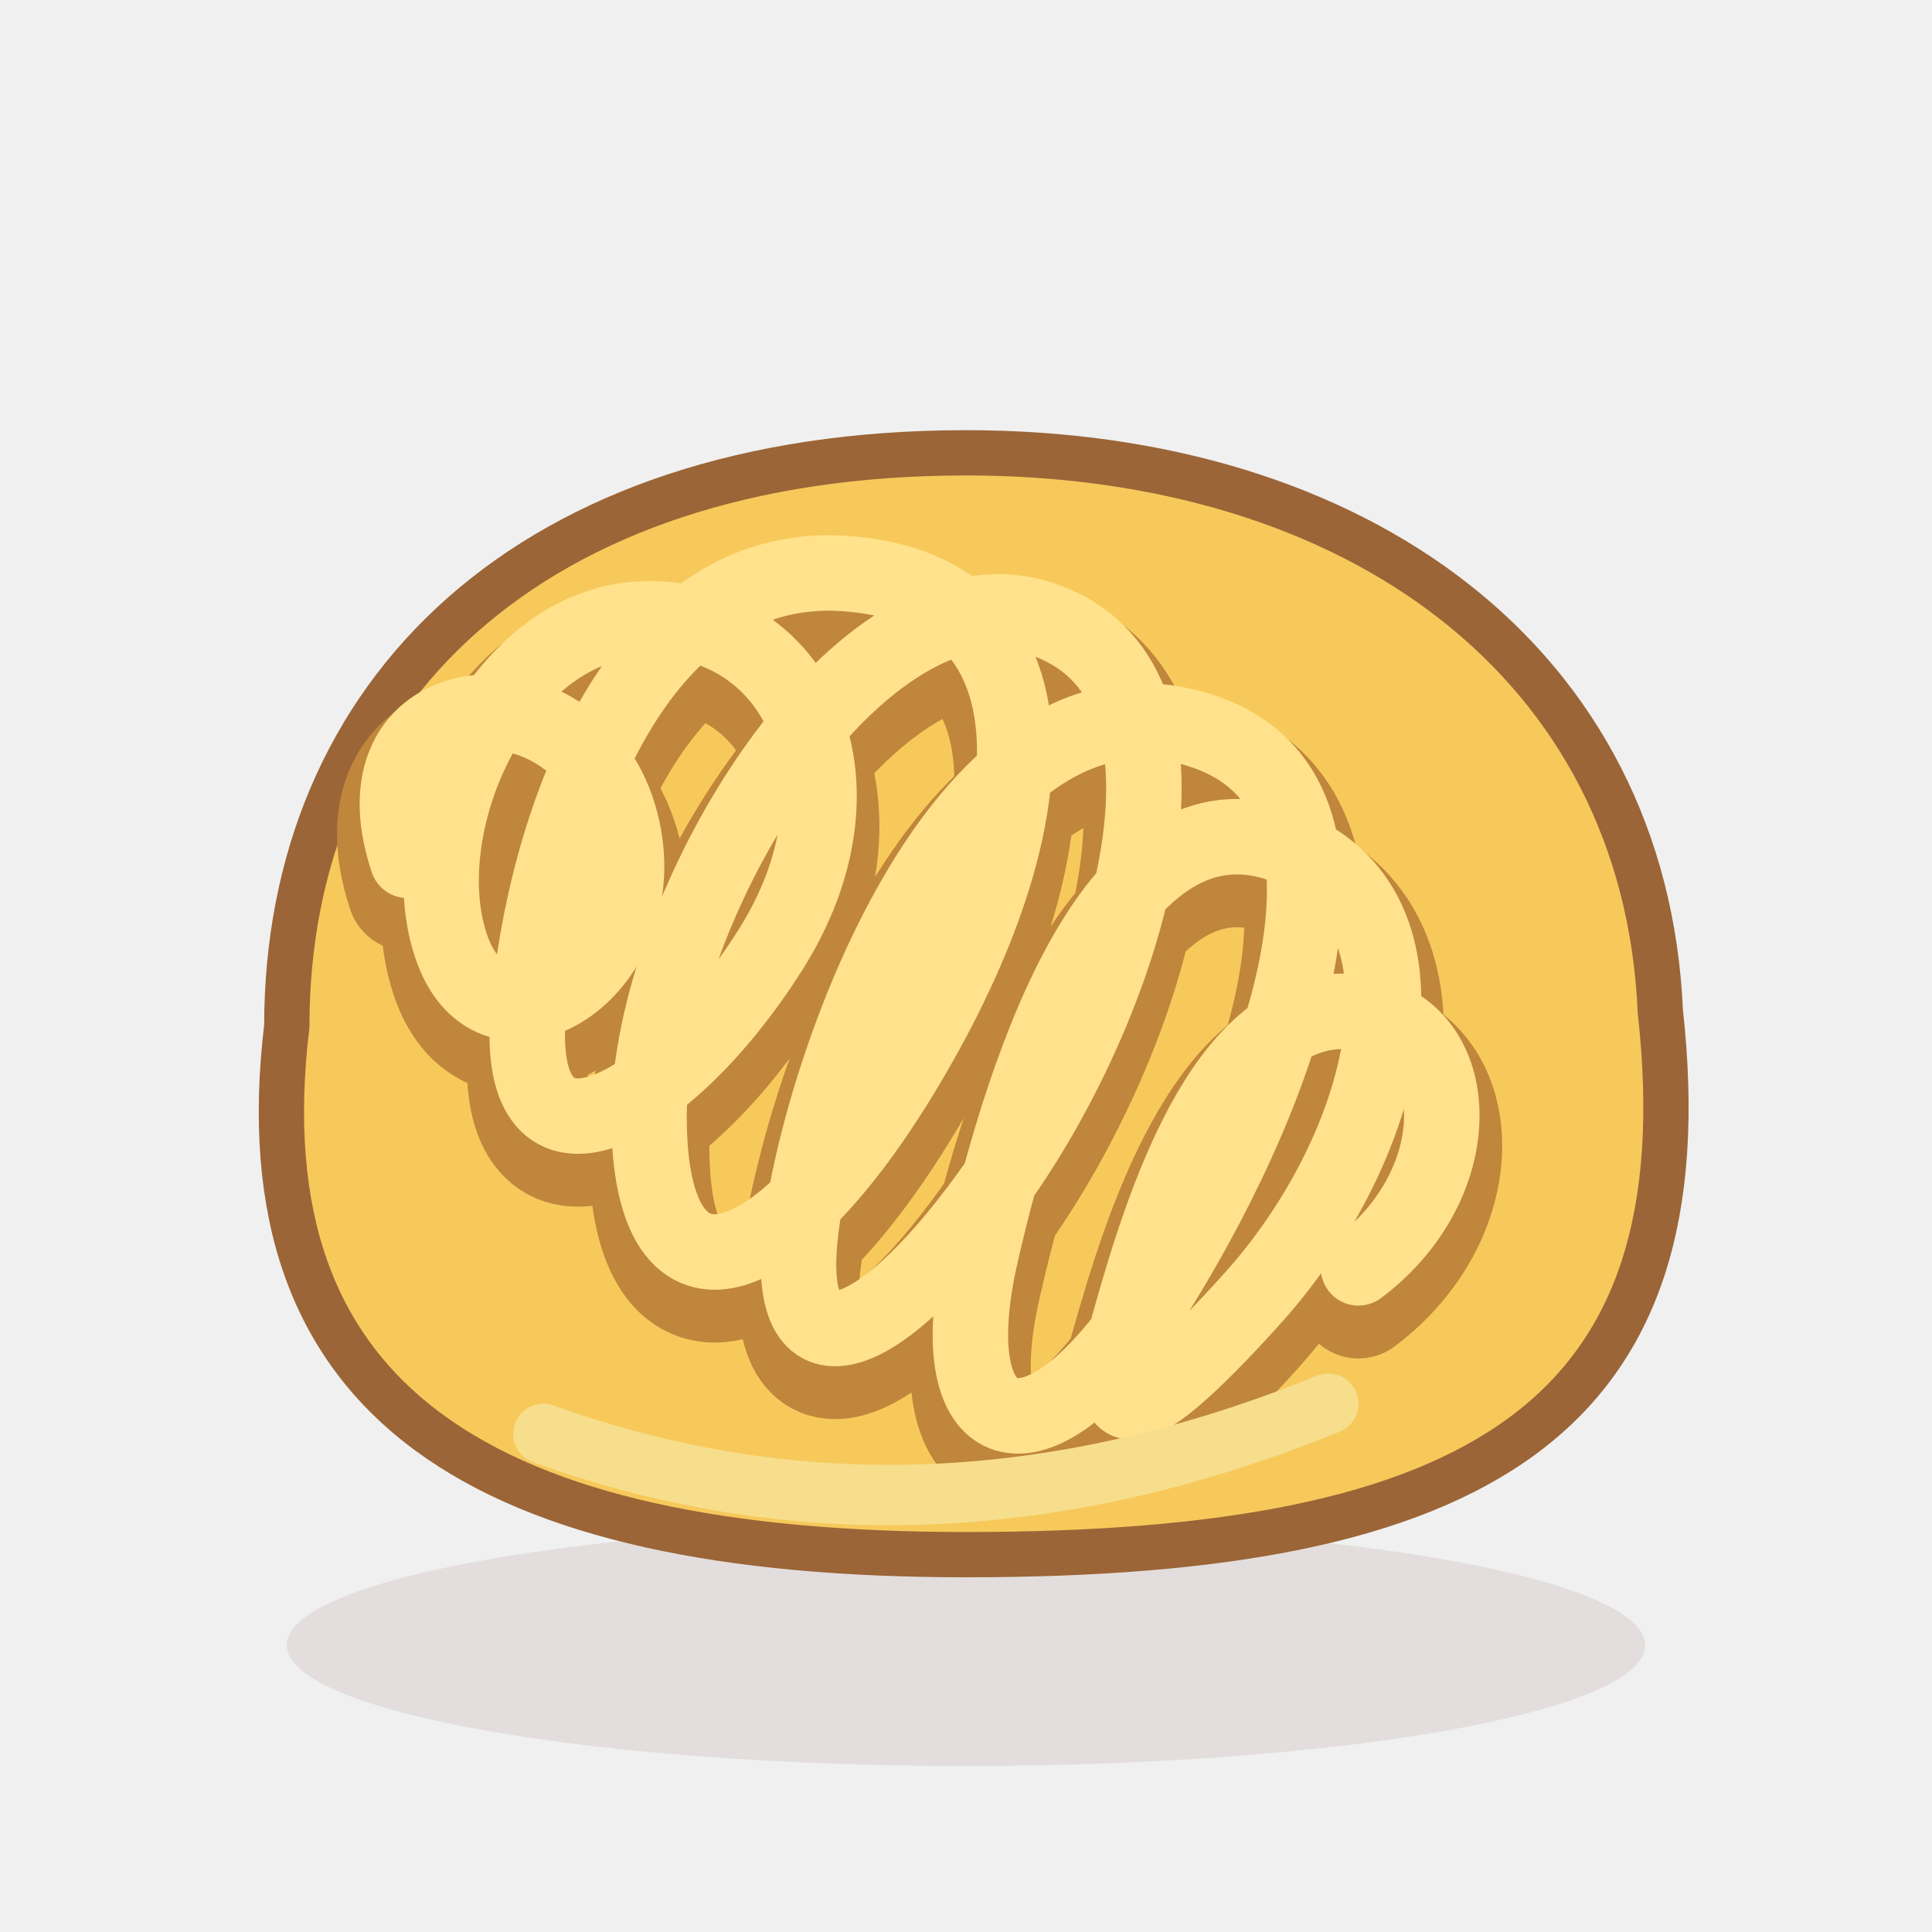
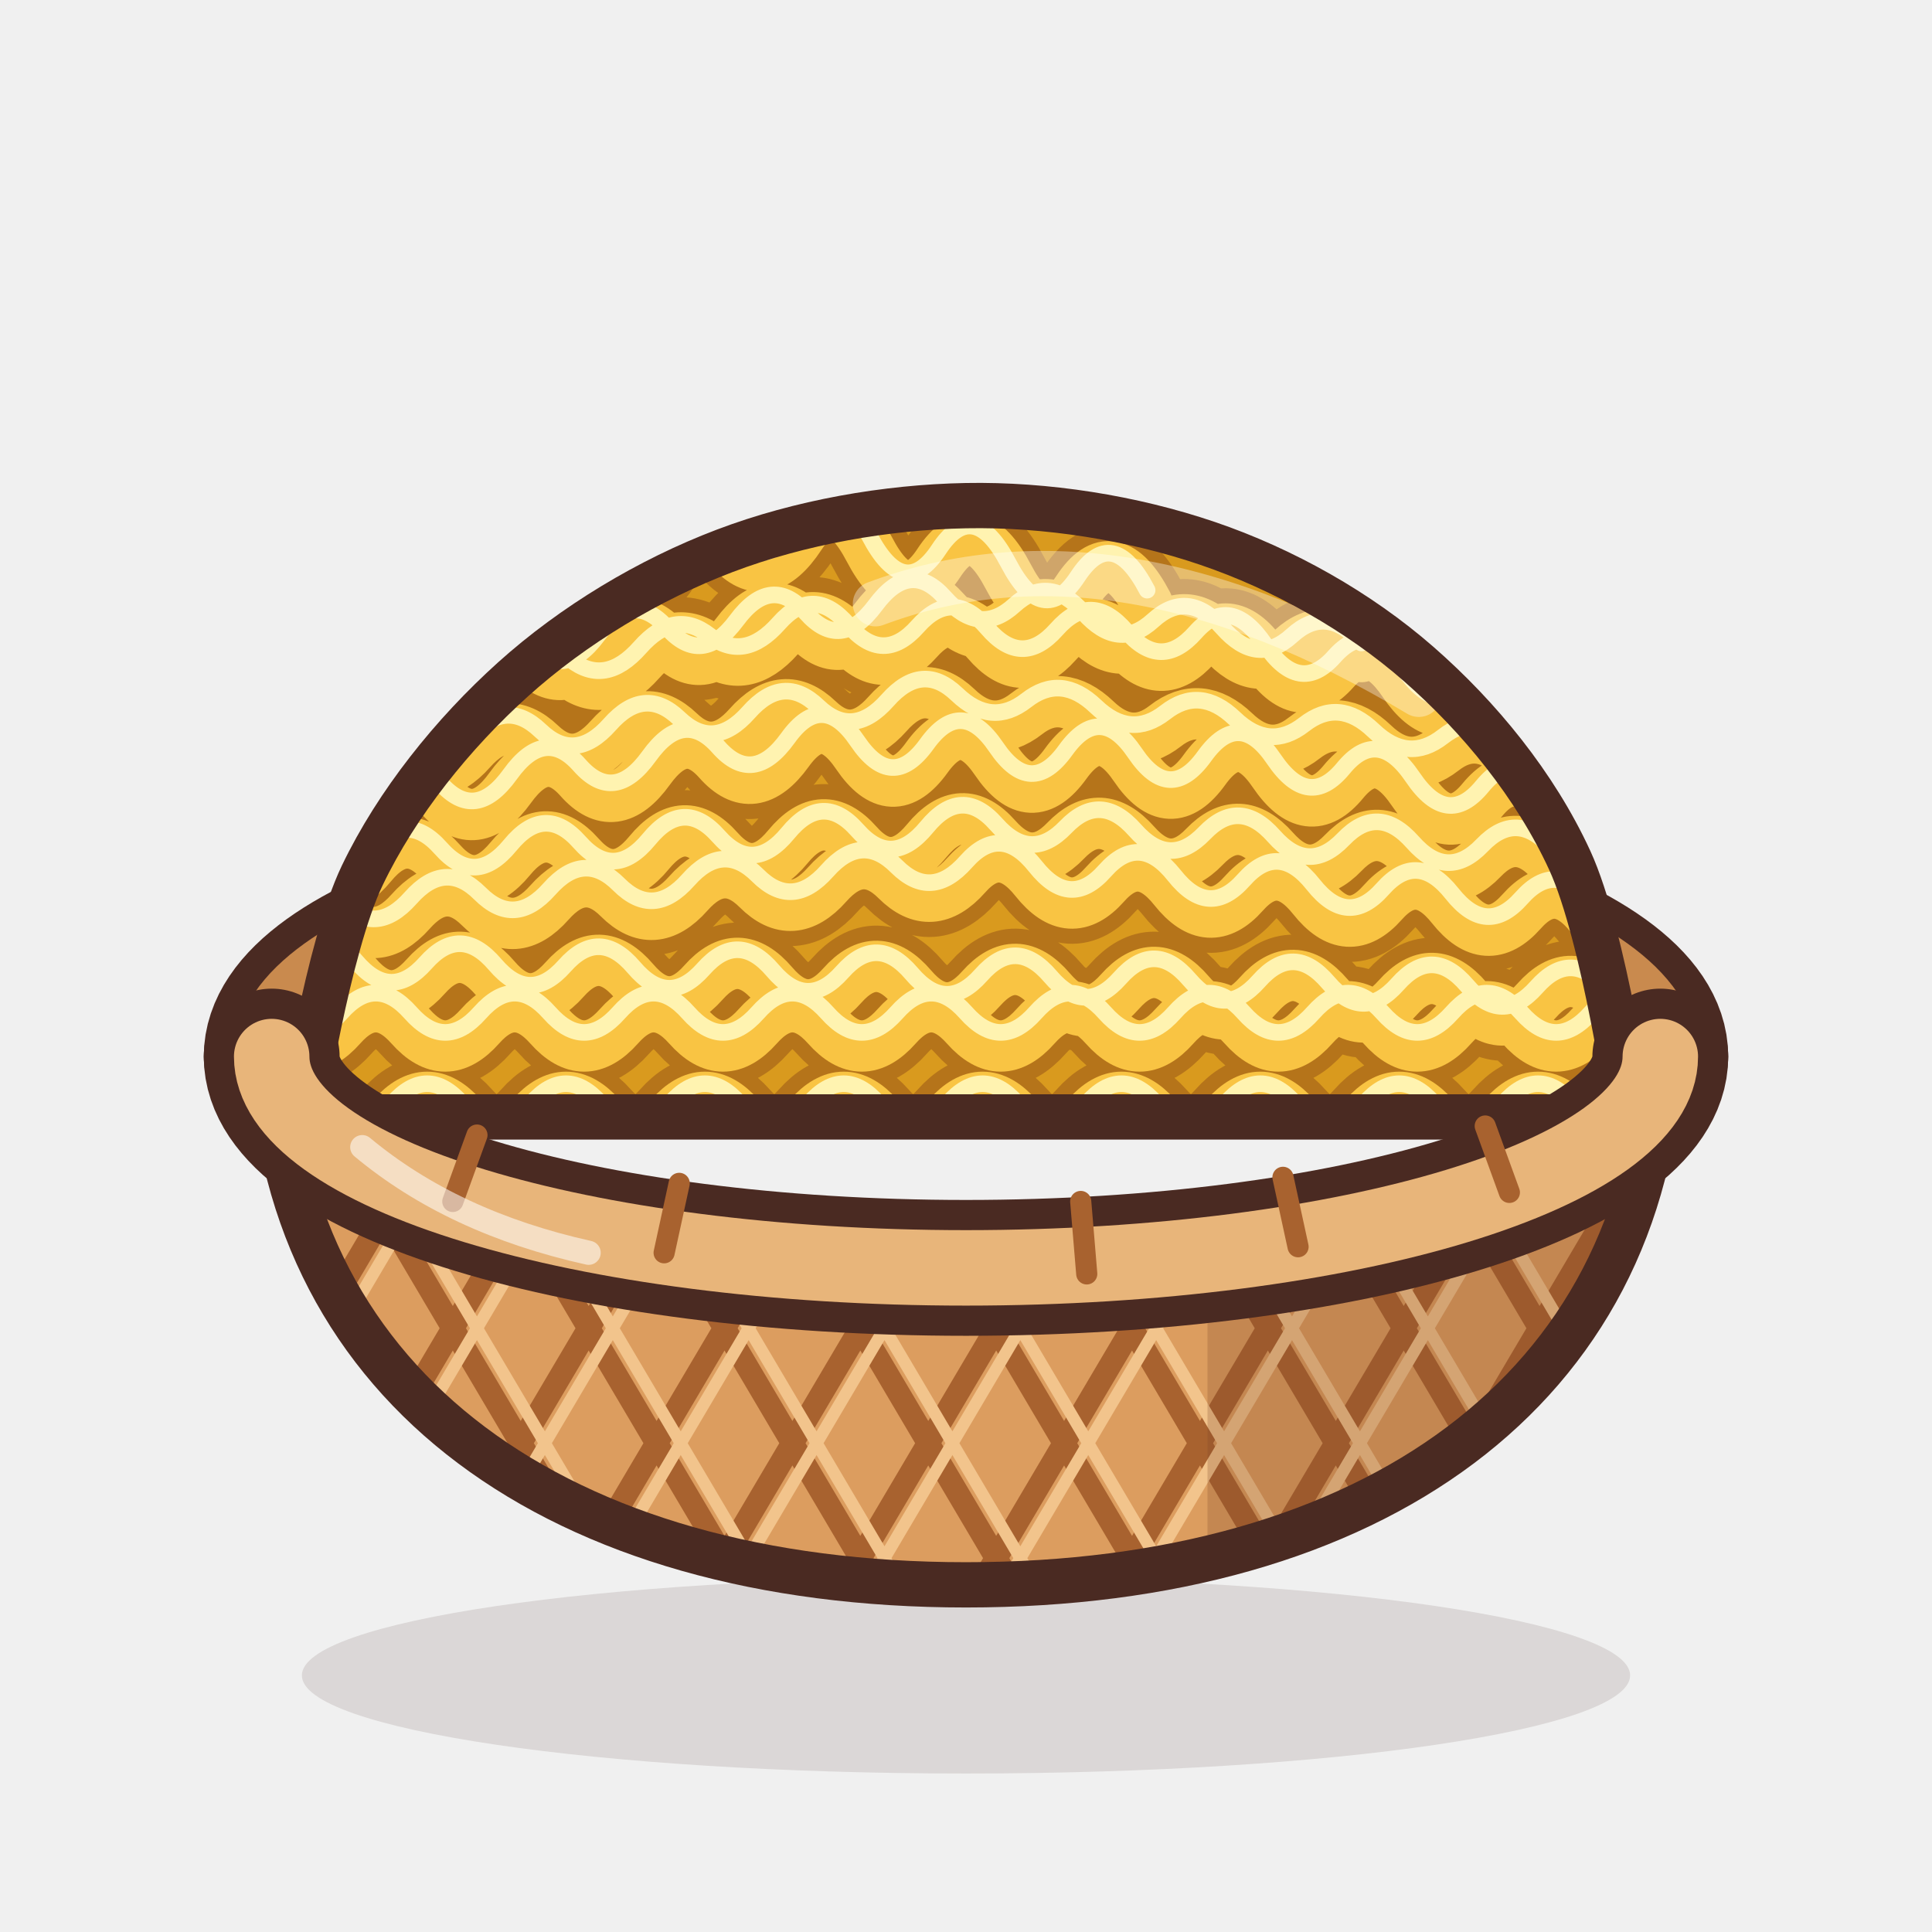
- <svg xmlns="http://www.w3.org/2000/svg" viewBox="0 0 128 128" fill="none">
-   <ellipse cx="64" cy="109" rx="45" ry="8" fill="#723c36" opacity=".1" />
-   <path d="M19 68c0-22 16-38 45-38 26 0 45 14 46 37 3 27-12 36-46 36-32 0-48-10-45-35Z" fill="#f7c95b" stroke="#9b6537" stroke-width="3" />
-   <g stroke-linecap="round" stroke-linejoin="round">
-     <path d="M27 59c-4-12 11-13 14-3s-8 17-11 9 3-22 13-22 15 11 8 22-17 16-16 4 7-30 21-29 14 15 5 31-18 19-18 5 14-37 26-33 6 24-2 36-15 15-14 5 10-37 25-34 7 24-1 37-15 11-12-2 9-31 20-27 7 20-2 30-10 8-8 1 6-20 14-20 9 11 1 17" stroke="#bf863c" stroke-width="8" />
-     <path d="M27 57c-4-12 11-13 14-3s-8 17-11 9 3-22 13-22 15 11 8 22-17 16-16 4 7-30 21-29 14 15 5 31-18 19-18 5 14-37 26-33 6 24-2 36-15 15-14 5 10-37 25-34 7 24-1 37-15 11-12-2 9-31 20-27 7 20-2 30-10 8-8 1 6-20 14-20 9 11 1 17" stroke="#ffe28b" stroke-width="5" />
-     <path d="M36 95q25 9 52-2" stroke="#f6de8c" stroke-width="4" />
+ <svg xmlns="http://www.w3.org/2000/svg" viewBox="0 0 128 128" stroke-linecap="round" stroke-linejoin="round">
+   <style>.o,.p,.q,.s,.t,.u{stroke:#4a2a22}.o,.p,.q,.h,.l{fill:none}.o,.s{stroke-width:3}.p,.t{stroke-width:2}.q,.u{stroke-width:1.4}.h{stroke:#fff;stroke-opacity:.55}</style>
+   <defs>
+     <path id="m1-1" d="M20 74c0 0 1.7-11.2 4-16s6-9.4 10-13s9-6.6 14-8.5s10.7-2.9 16-3s11 .8 16 2.5s10 4.5 14 8s7.7 8 10 13s4 17 4 17s-88 0-88 0z" />
+     <path id="m1-2" d="M30 40q2.3 2.6 4.6-.9t4.6-.9t4.6-.9t4.6-.9t4.6-.9t4.6.9t4.6.9t4.6.9t4.6.9t4.6.9M24 47q2.3-2.6 4.6-.8t4.6-.8t4.6-.8t4.6-.8t4.6-.8t4.6-.8t4.6.1t4.6.1t4.6.1t4.6.1t4.6.1t4.6.1t4.6.8t4.6.8t4.6.8t4.6.8t4.6.8t4.6.8M20 54q2.3 2.6 4.6-.6t4.6-.6t4.6-.6t4.6-.6t4.6-.6t4.6-.6t4.6-.6t4.6.2t4.6.2t4.6.2t4.6.2t4.6.2t4.6.2t4.6.2t4.6.6t4.6.6t4.6.6t4.6.6t4.6.6t4.6.6M18 61q2.3-2.6 4.6-.3t4.6-.3t4.6-.3t4.6-.3t4.6-.3t4.6-.3t4.6-.3t4.6-.3t4.6-.3t4.6-.3t4.6.3t4.6.3t4.6.3t4.6.3t4.6.3t4.6.3t4.6.3t4.6.3t4.6.3t4.6.3M18 68q2.3 2.6 4.6 0t4.6 0t4.6 0t4.6 0t4.6 0t4.6 0t4.6 0t4.6 0t4.6 0t4.6 0t4.6 0t4.6 0t4.6 0t4.6 0t4.6 0t4.6 0t4.6 0t4.6 0t4.6 0t4.6 0M26 74q2.3-2.6 4.6 0t4.6 0t4.6 0t4.6 0t4.6 0t4.6 0t4.6 0t4.6 0t4.6 0t4.6 0t4.6 0t4.6 0t4.6 0t4.6 0t4.6 0t4.6 0t4.6 0t4.6 0M35 43.5q2.3 2.6 4.6-.5t4.6-.5t4.6-.5t4.6-.5t4.6-.5t4.6-.5t4.6.5t4.6.5t4.6.5t4.6.5t4.6.5t4.6.5M22 50.5q2.3-2.6 4.6-.4t4.6-.4t4.6-.4t4.6-.4t4.6-.4t4.6-.4t4.6-.4t4.6-.4t4.6-.4t4.6.4t4.6.4t4.6.4t4.6.4t4.6.4t4.6.4t4.6.4t4.6.4t4.6.4M20 57.5q2.3 2.6 4.6-.2t4.6-.2t4.6-.2t4.6-.2t4.6-.2t4.6-.2t4.6-.2t4.6-.2t4.6-.2t4.6-.2t4.6.2t4.6.2t4.6.2t4.6.2t4.6.2t4.6.2t4.6.2t4.6.2t4.6.2t4.6.2M19 64.5q2.3-2.6 4.6.1t4.6.1t4.6.1t4.6.1t4.6.1t4.6.1t4.6.1t4.6.1t4.6.1t4.6.1t4.6.1t4.6.1t4.6.1t4.6.1t4.6.1t4.6.1t4.6.1t4.6.1t4.6.1t4.6.1" />
+     <path id="m1-3" d="M18 70C19 92 37 105 64 105S109 92 110 70A46 14 0 0 1 18 70Z" />
+   </defs>
+   <ellipse cx="64" cy="111" rx="44" ry="6.5" fill="#3a1d16" opacity=".12" />
+   <path d="M18 70A46 14 0 0 1 110 70" fill="none" stroke="#4a2a22" stroke-width="9" />
+   <path d="M18 70A46 14 0 0 1 110 70" fill="none" stroke="#c98a4e" stroke-width="5" />
+   <use href="#m1-1" fill="#d99a1e" />
+   <clipPath id="m1-1c">
+     <use href="#m1-1" />
+   </clipPath>
+   <g clip-path="url(#m1-1c)" class="l">
+     <use href="#m1-2" stroke="#b5741a" stroke-width="5.4" />
+     <use href="#m1-2" stroke="#f9c443" stroke-width="3.4" />
+     <use href="#m1-2" stroke="#fff3b0" stroke-width="1.1" y="-.9" />
+     <path d="M58 40q16-6 36 6" fill="none" stroke="#fff" stroke-width="3" opacity=".35" />
  </g>
+   <use href="#m1-1" class="o" />
+   <use href="#m1-3" fill="#dc9d5f" />
+   <clipPath id="m1-3c">
+     <use href="#m1-3" />
+   </clipPath>
+   <g clip-path="url(#m1-3c)">
+     <path d="M-10 66l26 44M16 66l-26 44M-1 66l26 44M25 66l-26 44M8 66l26 44M34 66l-26 44M17 66l26 44M43 66l-26 44M26 66l26 44M52 66l-26 44M35 66l26 44M61 66l-26 44M44 66l26 44M70 66l-26 44M53 66l26 44M79 66l-26 44M62 66l26 44M88 66l-26 44M71 66l26 44M97 66l-26 44M80 66l26 44M106 66l-26 44M89 66l26 44M115 66l-26 44M98 66l26 44M124 66l-26 44M107 66l26 44M133 66l-26 44M116 66l26 44M142 66l-26 44M125 66l26 44M151 66l-26 44" class="l" stroke="#a8622f" stroke-width="1.5" />
+     <path d="M-10 66l26 44M16 66l-26 44M-1 66l26 44M25 66l-26 44M8 66l26 44M34 66l-26 44M17 66l26 44M43 66l-26 44M26 66l26 44M52 66l-26 44M35 66l26 44M61 66l-26 44M44 66l26 44M70 66l-26 44M53 66l26 44M79 66l-26 44M62 66l26 44M88 66l-26 44M71 66l26 44M97 66l-26 44M80 66l26 44M106 66l-26 44M89 66l26 44M115 66l-26 44M98 66l26 44M124 66l-26 44M107 66l26 44M133 66l-26 44M116 66l26 44M142 66l-26 44M125 66l26 44M151 66l-26 44" class="l" stroke="#f2c48c" stroke-width=".8" transform="translate(1.6 0)" />
+     <path d="M80 70h40v40H80z" fill="#7a4426" opacity=".25" />
+   </g>
+   <use href="#m1-3" class="o" />
+   <path d="M18 70A46 14 0 0 0 110 70" fill="none" stroke="#4a2a22" stroke-width="9" />
+   <path d="M18 70A46 14 0 0 0 110 70" fill="none" stroke="#e8b57a" stroke-width="5" />
+   <path d="M30 79.6l1.6-4.4M44 83l1-4.6M72 84.4l-.4-4.8M86 82.6l-1-4.6M100 79l-1.6-4.4" class="l" stroke="#a8622f" stroke-width="1.4" />
+   <path d="M24 76q6 5 15 7" class="h" stroke-width="1.6" />
</svg>
